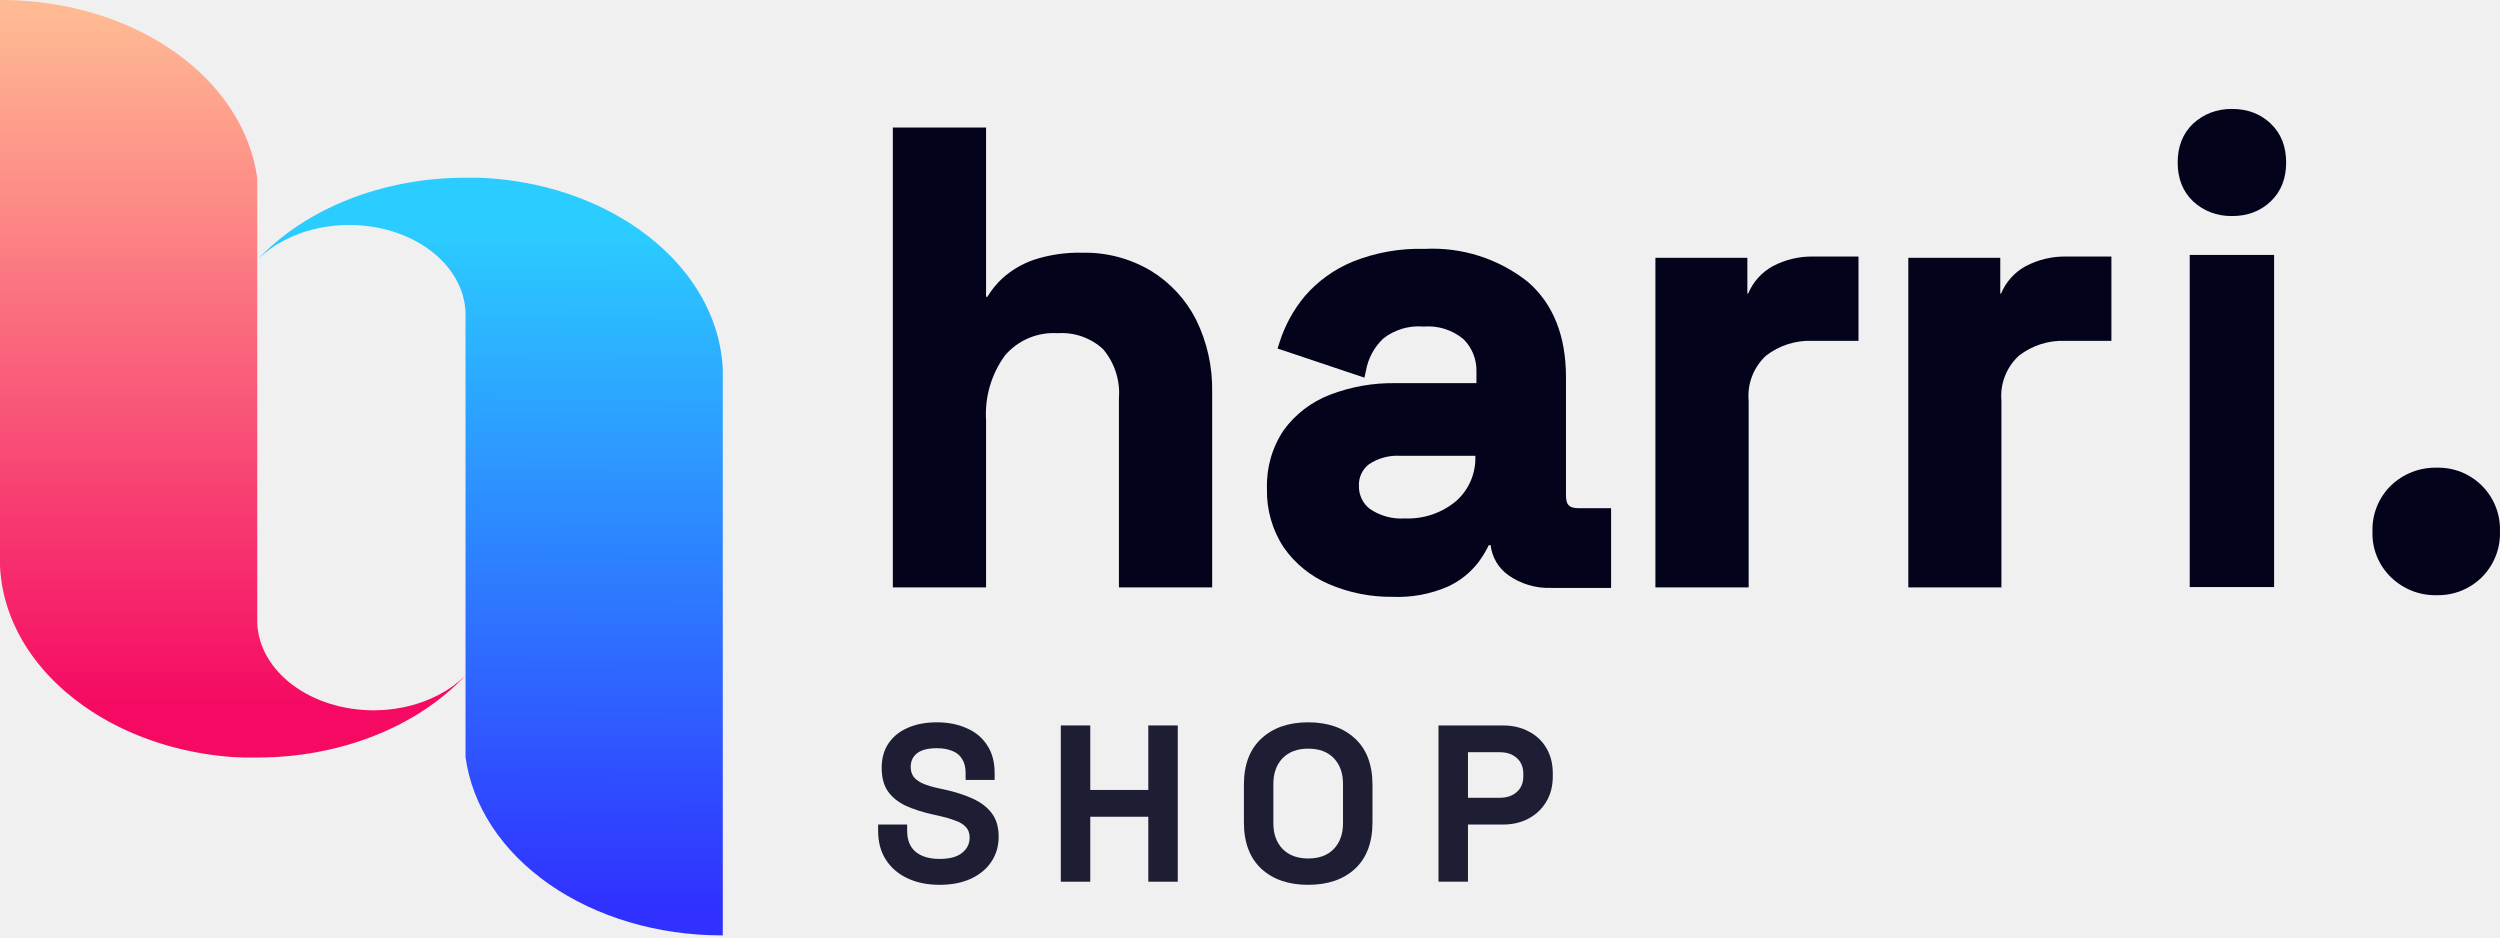
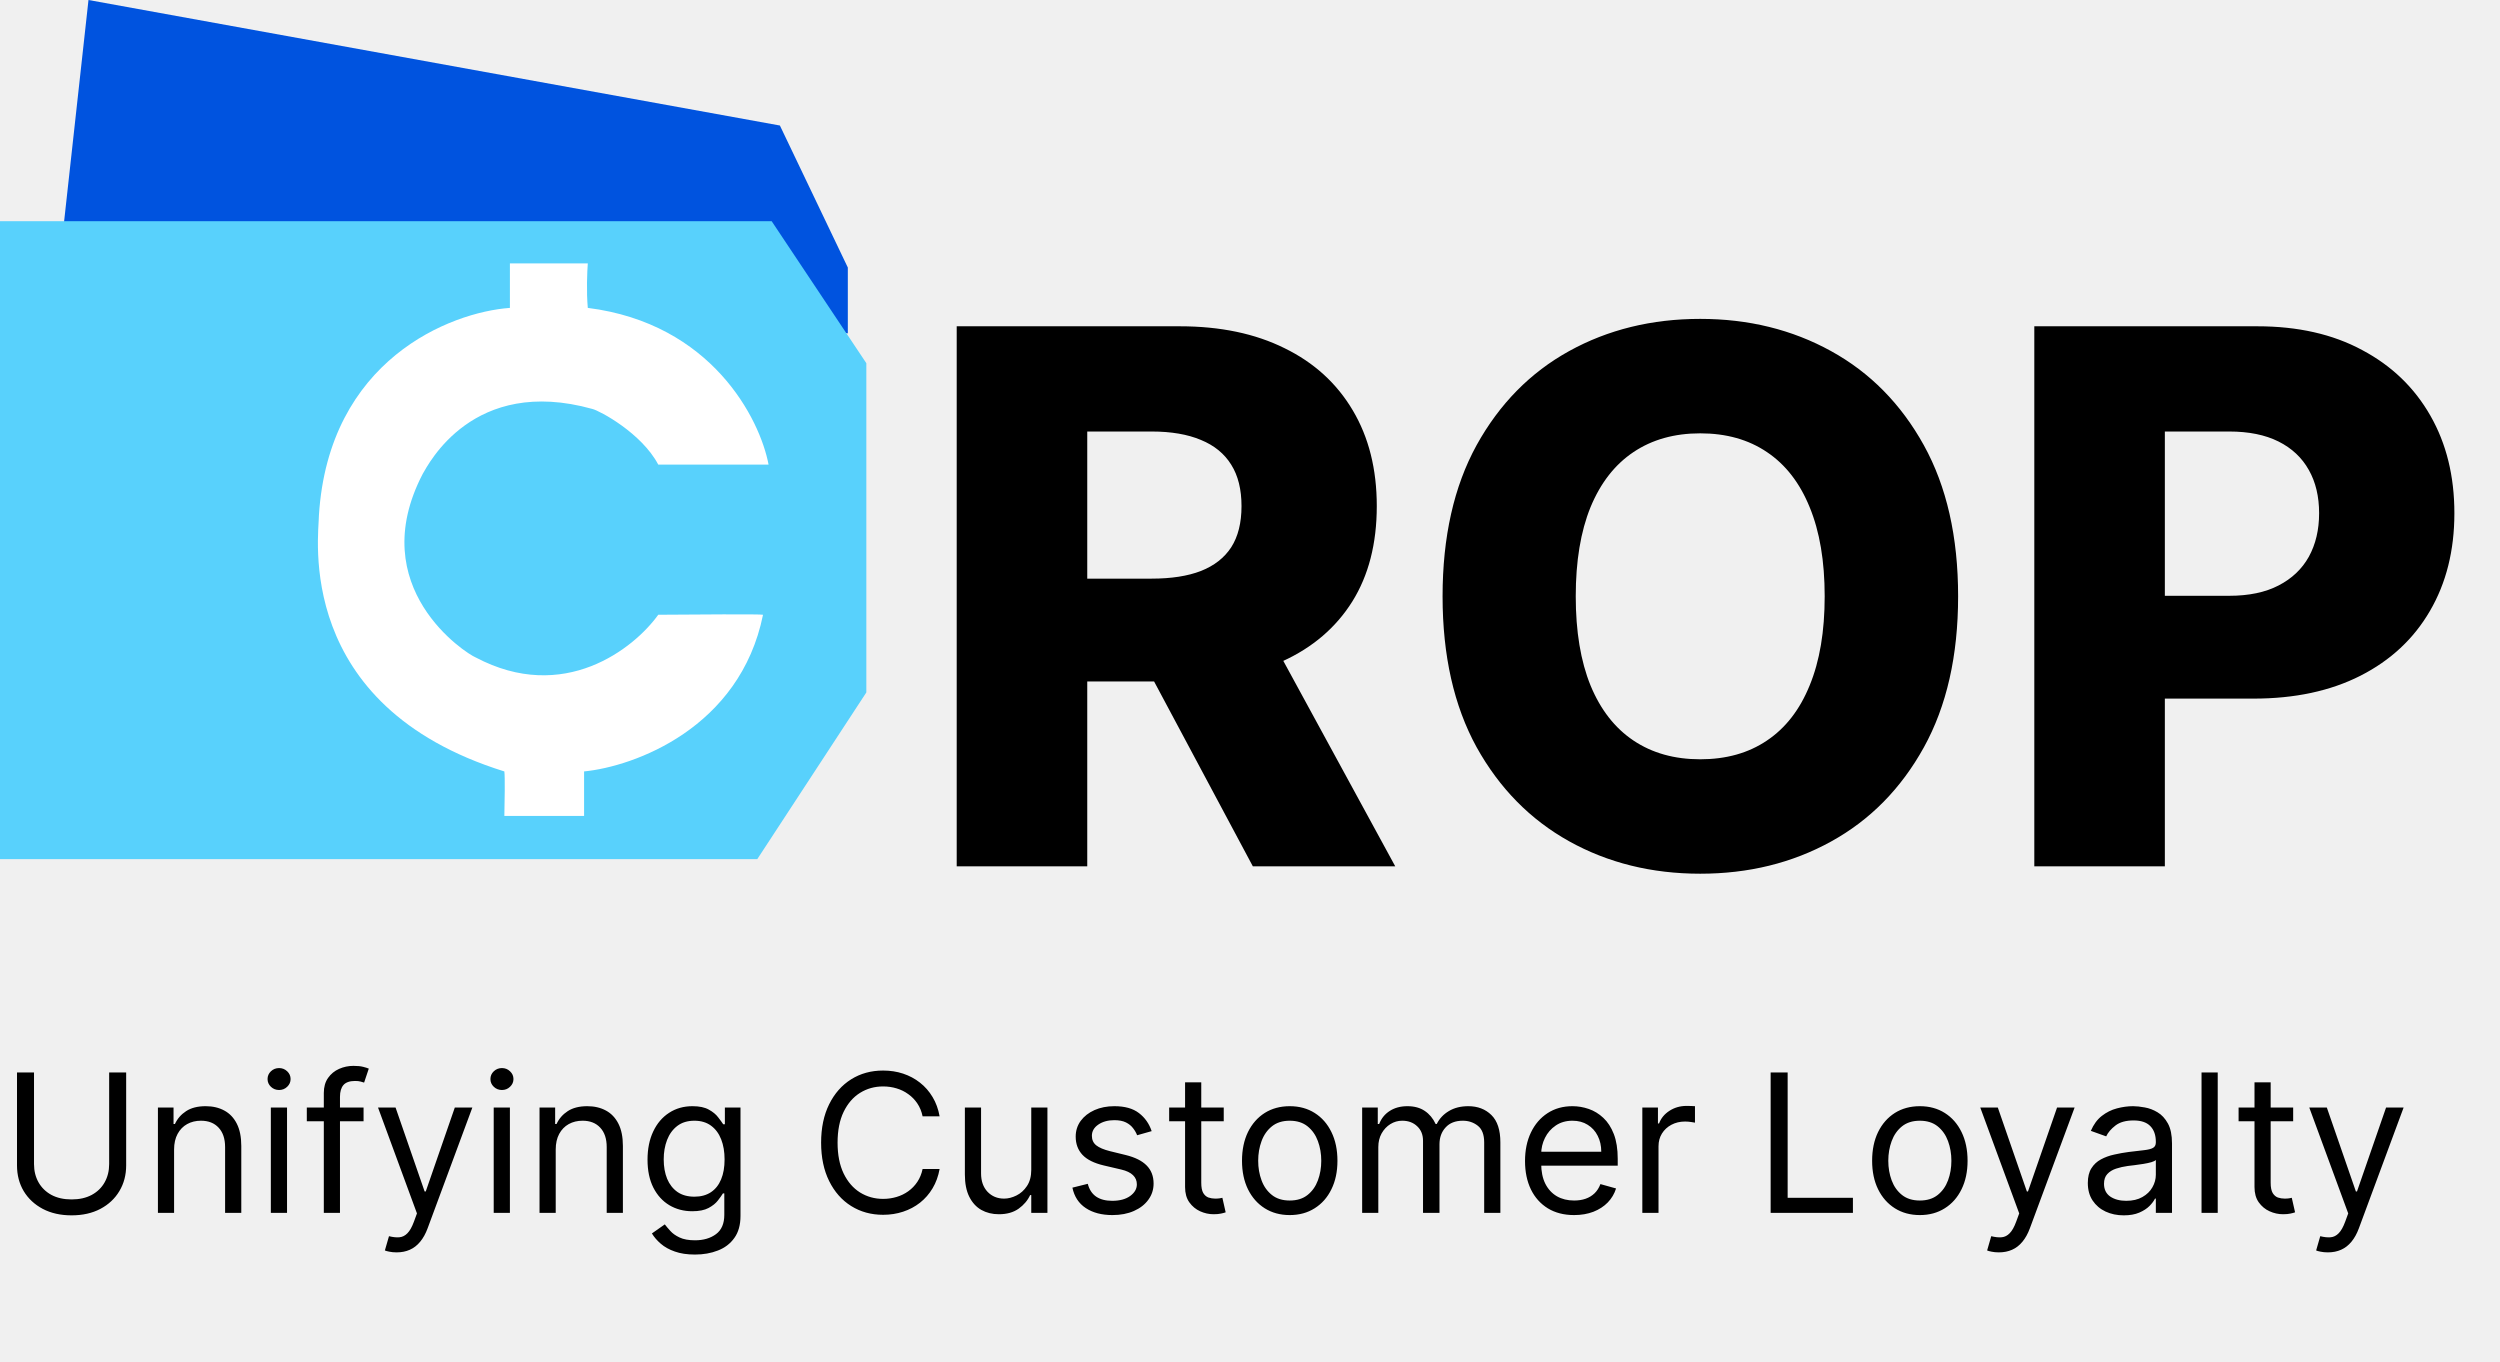
- <svg xmlns="http://www.w3.org/2000/svg" width="112" height="42" viewBox="0 0 112 42" fill="none">
-   <path d="M32.381 41.905V16.859C32.381 16.762 32.381 16.667 32.381 16.57L32.372 16.402C32.372 16.327 32.361 16.251 32.353 16.178C32.346 16.105 32.338 16.028 32.327 15.954C32.317 15.88 32.307 15.808 32.296 15.737C32.284 15.665 32.274 15.609 32.261 15.544C32.261 15.51 32.248 15.476 32.24 15.442C32.233 15.408 32.22 15.341 32.209 15.292C32.197 15.243 32.181 15.18 32.167 15.119C32.152 15.059 32.139 15.013 32.123 14.96C32.107 14.908 32.093 14.848 32.075 14.797C32.058 14.745 32.049 14.713 32.035 14.669C32.02 14.625 31.996 14.549 31.973 14.489C31.949 14.428 31.936 14.388 31.917 14.337C31.899 14.287 31.88 14.238 31.858 14.187C31.836 14.137 31.815 14.075 31.79 14.024C31.739 13.905 31.684 13.787 31.626 13.672L31.557 13.533C31.544 13.509 31.532 13.485 31.517 13.462C31.49 13.407 31.46 13.35 31.429 13.299C31.399 13.247 31.367 13.187 31.335 13.136C31.303 13.086 31.276 13.039 31.247 12.993C31.218 12.947 31.193 12.906 31.164 12.865C31.135 12.823 31.129 12.808 31.11 12.781L31.047 12.687C31.018 12.644 30.989 12.602 30.958 12.561C30.928 12.521 30.89 12.464 30.854 12.417C30.818 12.37 30.793 12.336 30.761 12.296C30.747 12.277 30.732 12.257 30.716 12.238L30.637 12.138C30.603 12.096 30.569 12.054 30.532 12.012C30.496 11.971 30.442 11.9 30.395 11.852C30.347 11.804 30.309 11.756 30.266 11.709C30.222 11.662 30.206 11.644 30.176 11.612C30.145 11.581 30.116 11.549 30.085 11.518C29.969 11.396 29.846 11.276 29.718 11.159C29.667 11.11 29.617 11.064 29.564 11.018C29.512 10.973 29.447 10.914 29.386 10.864C29.152 10.664 28.905 10.473 28.647 10.29C28.604 10.259 28.561 10.23 28.517 10.2C28.201 9.981 27.869 9.777 27.523 9.588L27.354 9.497C27.196 9.413 27.035 9.331 26.87 9.254C26.797 9.22 26.725 9.187 26.654 9.155C26.554 9.109 26.453 9.064 26.35 9.023C26.289 8.997 26.229 8.971 26.169 8.948C26.108 8.924 26.003 8.883 25.921 8.852C25.838 8.82 25.753 8.789 25.669 8.759C25.585 8.728 25.524 8.708 25.454 8.685L25.34 8.647L25.157 8.588C25.076 8.562 24.995 8.539 24.912 8.514C24.83 8.49 24.767 8.473 24.691 8.453L24.56 8.418C24.504 8.402 24.447 8.388 24.389 8.374C24.331 8.361 24.244 8.341 24.178 8.324C24.111 8.307 24.058 8.295 23.997 8.282L23.884 8.259C23.84 8.249 23.797 8.241 23.752 8.232C23.707 8.223 23.666 8.214 23.622 8.206C23.577 8.198 23.5 8.183 23.439 8.174C23.412 8.168 23.385 8.163 23.358 8.159L23.222 8.136C23.159 8.126 23.096 8.115 23.033 8.108C22.971 8.1 22.888 8.085 22.809 8.076C22.729 8.067 22.671 8.057 22.603 8.05L22.555 8.045C22.486 8.036 22.41 8.029 22.342 8.022L22.11 8.001C22.039 7.994 21.965 7.989 21.893 7.984L21.815 7.979L21.641 7.97C21.589 7.97 21.537 7.963 21.485 7.962H21.45C21.405 7.962 21.357 7.962 21.305 7.962H21.235H21.125H20.96H20.856C19.035 7.961 17.24 8.294 15.618 8.934C13.996 9.574 12.593 10.502 11.525 11.643C11.544 11.625 11.563 11.608 11.58 11.59C11.902 11.278 12.282 11.005 12.709 10.78C12.752 10.756 12.796 10.734 12.841 10.714C13.033 10.617 13.234 10.531 13.442 10.456L13.654 10.384C14.085 10.245 14.54 10.152 15.004 10.109L15.189 10.093L15.311 10.086C15.423 10.086 15.534 10.077 15.649 10.077C17.001 10.079 18.3 10.486 19.271 11.213C20.242 11.941 20.811 12.931 20.856 13.976C20.856 14.02 20.856 14.064 20.856 14.107C20.856 14.149 20.856 14.194 20.856 14.238V33.916C21.152 36.108 22.487 38.137 24.604 39.613C26.721 41.088 29.469 41.904 32.319 41.905H32.381Z" fill="url(#paint0_linear_3213_69)" />
-   <path d="M0 0V25.045C0 25.143 0 25.238 0 25.334L0.009 25.503C0.009 25.578 0.02 25.654 0.028 25.727C0.035 25.799 0.043 25.877 0.054 25.951C0.064 26.025 0.074 26.096 0.084 26.168L0.119 26.361L0.141 26.463C0.151 26.513 0.161 26.564 0.172 26.613C0.184 26.662 0.2 26.725 0.214 26.785C0.229 26.846 0.242 26.892 0.258 26.945C0.274 26.997 0.288 27.057 0.306 27.108C0.323 27.16 0.332 27.192 0.346 27.236C0.361 27.28 0.385 27.356 0.409 27.416C0.432 27.477 0.443 27.517 0.464 27.567C0.484 27.618 0.501 27.667 0.522 27.718C0.542 27.768 0.566 27.83 0.591 27.881C0.642 28 0.697 28.118 0.755 28.233L0.824 28.372C0.837 28.395 0.849 28.42 0.863 28.443C0.891 28.497 0.921 28.555 0.952 28.606C0.982 28.658 1.014 28.718 1.046 28.769C1.078 28.819 1.104 28.866 1.134 28.912C1.165 28.958 1.188 28.998 1.216 29.04C1.243 29.081 1.252 29.097 1.271 29.124L1.334 29.218C1.363 29.261 1.392 29.303 1.423 29.343C1.453 29.384 1.491 29.441 1.527 29.488C1.563 29.535 1.588 29.569 1.62 29.609C1.634 29.628 1.649 29.648 1.665 29.667L1.744 29.767C1.778 29.808 1.812 29.851 1.849 29.892C1.885 29.934 1.939 30.005 1.986 30.053L2.114 30.196L2.205 30.292C2.234 30.324 2.264 30.356 2.295 30.387C2.412 30.509 2.534 30.629 2.663 30.746C2.714 30.794 2.764 30.84 2.816 30.886C2.869 30.932 2.934 30.991 2.995 31.041C3.228 31.24 3.476 31.432 3.734 31.615C3.777 31.646 3.819 31.675 3.864 31.705C4.18 31.924 4.511 32.128 4.856 32.317L5.027 32.408C5.185 32.492 5.346 32.574 5.511 32.651C5.584 32.685 5.656 32.718 5.727 32.75C5.827 32.795 5.927 32.84 6.03 32.882C6.091 32.908 6.152 32.933 6.213 32.957C6.273 32.98 6.378 33.022 6.46 33.053C6.543 33.085 6.628 33.116 6.712 33.146C6.796 33.176 6.857 33.197 6.927 33.22L7.041 33.258C7.101 33.278 7.163 33.297 7.224 33.316C7.285 33.336 7.386 33.366 7.469 33.391C7.551 33.415 7.614 33.432 7.69 33.452L7.821 33.487C7.877 33.502 7.934 33.517 7.992 33.531C8.05 33.544 8.137 33.564 8.203 33.581C8.27 33.598 8.323 33.61 8.384 33.622L8.497 33.646C8.541 33.656 8.584 33.664 8.629 33.673C8.674 33.682 8.715 33.691 8.76 33.699C8.804 33.706 8.881 33.722 8.942 33.731C8.969 33.737 8.996 33.742 9.023 33.746L9.159 33.769C9.222 33.779 9.285 33.789 9.348 33.797C9.41 33.805 9.493 33.82 9.572 33.829C9.652 33.837 9.71 33.848 9.778 33.854L9.826 33.86C9.895 33.869 9.971 33.876 10.039 33.882L10.271 33.904C10.342 33.91 10.415 33.916 10.488 33.92H10.566L10.74 33.929C10.792 33.929 10.844 33.936 10.896 33.937H10.931C10.976 33.937 11.024 33.937 11.076 33.937H11.146H11.254H11.421H11.525C13.346 33.938 15.141 33.605 16.763 32.965C18.385 32.326 19.788 31.397 20.856 30.257L20.799 30.309C20.479 30.622 20.099 30.895 19.672 31.119C19.628 31.143 19.585 31.165 19.54 31.185C19.348 31.282 19.147 31.368 18.939 31.443L18.727 31.515C18.296 31.654 17.841 31.747 17.377 31.791L17.192 31.806L17.07 31.813C16.958 31.813 16.847 31.822 16.732 31.822C15.38 31.821 14.081 31.413 13.11 30.686C12.139 29.959 11.57 28.968 11.525 27.923C11.525 27.879 11.525 27.835 11.525 27.793C11.525 27.75 11.525 27.705 11.525 27.662V7.989C11.229 5.797 9.894 3.767 7.777 2.292C5.66 0.817 2.912 0 0.062 0H0Z" fill="url(#paint1_linear_3213_69)" />
-   <path d="M51.547 12.123C50.624 11.578 49.568 11.3 48.497 11.322C47.759 11.303 47.024 11.409 46.322 11.637C45.806 11.815 45.33 12.093 44.92 12.455C44.653 12.702 44.422 12.985 44.234 13.296H44.176V5.714H39.999V26.315H44.176V18.818C44.113 17.784 44.413 16.76 45.023 15.923C45.312 15.585 45.675 15.319 46.085 15.147C46.494 14.974 46.938 14.899 47.381 14.927C47.751 14.902 48.123 14.952 48.473 15.075C48.823 15.198 49.145 15.391 49.418 15.642C49.935 16.255 50.191 17.046 50.128 17.846V26.315H54.305V17.559C54.327 16.438 54.079 15.327 53.584 14.32C53.123 13.413 52.417 12.652 51.547 12.123V12.123Z" fill="#03041C" />
-   <path d="M70.156 22.195V16.901C70.156 15.047 69.584 13.605 68.44 12.621C67.13 11.586 65.489 11.063 63.822 11.15C62.72 11.117 61.623 11.312 60.6 11.723C59.779 12.061 59.048 12.586 58.465 13.256C57.95 13.87 57.562 14.58 57.321 15.345L57.235 15.614L61.126 16.919L61.195 16.604C61.293 16.055 61.564 15.552 61.968 15.168C62.48 14.765 63.127 14.573 63.776 14.63C64.427 14.575 65.073 14.781 65.573 15.202C65.761 15.392 65.909 15.618 66.007 15.867C66.106 16.116 66.152 16.382 66.145 16.65V17.165H62.54C61.529 17.146 60.525 17.323 59.581 17.685C58.753 18.003 58.033 18.553 57.51 19.27C56.992 20.042 56.73 20.957 56.76 21.886C56.735 22.821 56.996 23.742 57.51 24.524C58.016 25.249 58.716 25.818 59.53 26.166C60.433 26.555 61.408 26.75 62.391 26.738C63.239 26.774 64.084 26.617 64.863 26.28C65.398 26.035 65.865 25.664 66.225 25.199C66.408 24.955 66.567 24.695 66.7 24.421H66.78C66.81 24.688 66.896 24.945 67.032 25.177C67.168 25.409 67.351 25.609 67.57 25.765C68.129 26.161 68.802 26.362 69.487 26.338H72.177V22.767H70.746C70.351 22.767 70.156 22.67 70.156 22.195ZM66.094 20.421C66.111 20.802 66.042 21.183 65.892 21.535C65.743 21.886 65.516 22.2 65.229 22.452C64.589 22.985 63.773 23.26 62.941 23.225C62.385 23.264 61.833 23.114 61.373 22.801C61.214 22.68 61.087 22.523 61.002 22.343C60.916 22.163 60.874 21.965 60.88 21.765C60.871 21.578 60.908 21.392 60.988 21.222C61.068 21.052 61.188 20.905 61.338 20.793C61.753 20.52 62.245 20.389 62.74 20.421H66.094Z" fill="#03041C" />
-   <path d="M79.415 11.928C78.921 12.201 78.534 12.632 78.317 13.153H78.282V11.55H74.162V26.314H78.34V17.96C78.305 17.585 78.357 17.207 78.492 16.856C78.627 16.505 78.841 16.189 79.118 15.934C79.712 15.474 80.45 15.239 81.201 15.27H83.261V11.493H81.258C80.617 11.478 79.982 11.628 79.415 11.928V11.928Z" fill="#03041C" />
-   <path d="M90.745 11.928C90.25 12.199 89.863 12.631 89.647 13.153H89.612V11.55H85.492V26.314H89.664V17.96C89.63 17.584 89.683 17.206 89.819 16.855C89.955 16.504 90.17 16.189 90.448 15.934C91.04 15.475 91.776 15.24 92.525 15.27H94.591V11.493H92.588C91.947 11.478 91.312 11.628 90.745 11.928V11.928Z" fill="#03041C" />
-   <path d="M111.182 21.752C110.918 21.49 110.603 21.284 110.258 21.146C109.912 21.009 109.542 20.943 109.169 20.953C108.792 20.943 108.417 21.009 108.065 21.145C107.713 21.281 107.392 21.486 107.119 21.747C106.845 22.014 106.629 22.335 106.486 22.69C106.343 23.045 106.275 23.426 106.287 23.808C106.273 24.19 106.34 24.571 106.484 24.925C106.627 25.279 106.844 25.599 107.119 25.864C107.39 26.127 107.712 26.333 108.064 26.471C108.416 26.608 108.792 26.674 109.169 26.664C109.541 26.672 109.911 26.606 110.257 26.468C110.603 26.331 110.917 26.125 111.182 25.864C111.452 25.596 111.664 25.275 111.804 24.921C111.945 24.568 112.011 24.189 111.998 23.808C112.011 23.428 111.946 23.049 111.805 22.695C111.665 22.341 111.453 22.02 111.182 21.752Z" fill="#03041C" />
-   <path d="M98.1 26.3V11.42H101.88V26.3H98.1ZM99.99 9.68C99.31 9.68 98.73 9.46 98.25 9.02C97.79 8.58 97.56 8 97.56 7.28C97.56 6.56 97.79 5.98 98.25 5.54C98.73 5.1 99.31 4.88 99.99 4.88C100.69 4.88 101.27 5.1 101.73 5.54C102.19 5.98 102.42 6.56 102.42 7.28C102.42 8 102.19 8.58 101.73 9.02C101.27 9.46 100.69 9.68 99.99 9.68Z" fill="#03041C" />
-   <path d="M42.09 39.64C41.55 39.64 41.073 39.543 40.66 39.35C40.246 39.157 39.923 38.88 39.69 38.52C39.456 38.16 39.34 37.727 39.34 37.22V36.94H40.64V37.22C40.64 37.64 40.77 37.957 41.03 38.17C41.29 38.377 41.643 38.48 42.09 38.48C42.543 38.48 42.88 38.39 43.1 38.21C43.327 38.03 43.44 37.8 43.44 37.52C43.44 37.327 43.383 37.17 43.27 37.05C43.163 36.93 43.003 36.833 42.79 36.76C42.583 36.68 42.33 36.607 42.03 36.54L41.8 36.49C41.32 36.383 40.907 36.25 40.56 36.09C40.22 35.923 39.956 35.707 39.77 35.44C39.59 35.173 39.5 34.827 39.5 34.4C39.5 33.973 39.6 33.61 39.8 33.31C40.007 33.003 40.293 32.77 40.66 32.61C41.033 32.443 41.47 32.36 41.97 32.36C42.47 32.36 42.913 32.447 43.3 32.62C43.693 32.787 44 33.04 44.22 33.38C44.447 33.713 44.56 34.133 44.56 34.64V34.94H43.26V34.64C43.26 34.373 43.206 34.16 43.1 34C43 33.833 42.853 33.713 42.66 33.64C42.467 33.56 42.236 33.52 41.97 33.52C41.57 33.52 41.273 33.597 41.08 33.75C40.893 33.897 40.8 34.1 40.8 34.36C40.8 34.533 40.843 34.68 40.93 34.8C41.023 34.92 41.16 35.02 41.34 35.1C41.52 35.18 41.75 35.25 42.03 35.31L42.26 35.36C42.76 35.467 43.193 35.603 43.56 35.77C43.933 35.937 44.223 36.157 44.43 36.43C44.636 36.703 44.74 37.053 44.74 37.48C44.74 37.907 44.63 38.283 44.41 38.61C44.197 38.93 43.89 39.183 43.49 39.37C43.096 39.55 42.63 39.64 42.09 39.64Z" fill="#1D1E33" />
-   <path d="M47.524 39.5V32.5H48.844V35.39H51.444V32.5H52.764V39.5H51.444V36.59H48.844V39.5H47.524Z" fill="#1D1E33" />
-   <path d="M58.607 39.64C57.727 39.64 57.027 39.4 56.507 38.92C55.987 38.433 55.727 37.74 55.727 36.84V35.16C55.727 34.26 55.987 33.57 56.507 33.09C57.027 32.603 57.727 32.36 58.607 32.36C59.487 32.36 60.187 32.603 60.707 33.09C61.227 33.57 61.487 34.26 61.487 35.16V36.84C61.487 37.74 61.227 38.433 60.707 38.92C60.187 39.4 59.487 39.64 58.607 39.64ZM58.607 38.46C59.1 38.46 59.483 38.317 59.757 38.03C60.03 37.743 60.167 37.36 60.167 36.88V35.12C60.167 34.64 60.03 34.257 59.757 33.97C59.483 33.683 59.1 33.54 58.607 33.54C58.12 33.54 57.737 33.683 57.457 33.97C57.184 34.257 57.047 34.64 57.047 35.12V36.88C57.047 37.36 57.184 37.743 57.457 38.03C57.737 38.317 58.12 38.46 58.607 38.46Z" fill="#1D1E33" />
-   <path d="M64.445 39.5V32.5H67.325C67.765 32.5 68.151 32.59 68.485 32.77C68.825 32.943 69.088 33.19 69.275 33.51C69.468 33.83 69.565 34.21 69.565 34.65V34.79C69.565 35.223 69.465 35.603 69.265 35.93C69.071 36.25 68.805 36.5 68.465 36.68C68.131 36.853 67.751 36.94 67.325 36.94H65.765V39.5H64.445ZM65.765 35.74H67.195C67.508 35.74 67.761 35.653 67.955 35.48C68.148 35.307 68.245 35.07 68.245 34.77V34.67C68.245 34.37 68.148 34.133 67.955 33.96C67.761 33.787 67.508 33.7 67.195 33.7H65.765V35.74Z" fill="#1D1E33" />
-   <defs>
-     <linearGradient id="paint0_linear_3213_69" x1="21.869" y1="40.543" x2="21.979" y2="10.355" gradientUnits="userSpaceOnUse">
-       <stop stop-color="#3031FF" />
-       <stop offset="1" stop-color="#2BCCFF" />
-     </linearGradient>
-     <linearGradient id="paint1_linear_3213_69" x1="10.428" y1="0.599" x2="10.428" y2="31.676" gradientUnits="userSpaceOnUse">
-       <stop stop-color="#FFBA93" />
-       <stop offset="1" stop-color="#F50963" />
-     </linearGradient>
-   </defs>
+ <svg xmlns="http://www.w3.org/2000/svg" width="101" height="55" viewBox="0 0 101 55" fill="none">
+   <path d="M3.575 0L2.577 9.062L19.121 11.888L34.252 13.468V10.808L31.508 5.071L3.575 0Z" fill="#0053DF" />
+   <path d="M0 8.937H31.176L35 14.673V27.975L30.594 34.709H0V8.937Z" fill="#58D1FC" />
+   <path d="M31.05 18.769H26.593C25.919 17.495 24.233 16.597 23.934 16.522C19.102 15.173 17.304 18.769 17.079 19.143C14.682 23.75 18.84 26.409 19.215 26.559C22.78 28.447 25.619 26.197 26.593 24.836C27.979 24.824 30.766 24.806 30.826 24.836C29.897 29.42 25.619 30.966 23.597 31.166V32.964H20.376C20.388 32.452 20.406 31.375 20.376 31.166C11.836 28.507 12.884 21.615 12.884 20.829C13.274 14.537 18.191 12.614 20.6 12.439V10.642H23.747C23.722 10.966 23.687 11.78 23.747 12.439C28.751 13.069 30.701 16.921 31.05 18.769Z" fill="white" />
+   <path d="M4.41 43.327H5.097V47.083C5.097 47.471 5.005 47.817 4.822 48.122C4.641 48.425 4.386 48.664 4.055 48.839C3.725 49.013 3.337 49.1 2.892 49.1C2.447 49.1 2.059 49.013 1.728 48.839C1.398 48.664 1.141 48.425 0.958 48.122C0.777 47.817 0.687 47.471 0.687 47.083V43.327H1.374V47.028C1.374 47.305 1.435 47.551 1.557 47.767C1.679 47.982 1.852 48.151 2.077 48.274C2.305 48.396 2.576 48.457 2.892 48.457C3.208 48.457 3.479 48.396 3.706 48.274C3.933 48.151 4.107 47.982 4.227 47.767C4.349 47.551 4.41 47.305 4.41 47.028V43.327ZM7.033 46.441V49H6.38V44.745H7.011V45.41H7.067C7.166 45.194 7.318 45.021 7.521 44.889C7.724 44.757 7.986 44.69 8.308 44.69C8.596 44.69 8.848 44.749 9.064 44.867C9.28 44.984 9.448 45.161 9.568 45.399C9.688 45.636 9.748 45.935 9.748 46.297V49H9.094V46.341C9.094 46.007 9.007 45.746 8.834 45.56C8.66 45.371 8.422 45.277 8.119 45.277C7.911 45.277 7.724 45.322 7.56 45.413C7.397 45.504 7.269 45.636 7.175 45.809C7.081 45.983 7.033 46.193 7.033 46.441ZM10.942 49V44.745H11.596V49H10.942ZM11.275 44.036C11.147 44.036 11.037 43.993 10.945 43.906C10.855 43.819 10.809 43.715 10.809 43.593C10.809 43.471 10.855 43.367 10.945 43.28C11.037 43.193 11.147 43.15 11.275 43.15C11.402 43.15 11.511 43.193 11.602 43.28C11.694 43.367 11.74 43.471 11.74 43.593C11.74 43.715 11.694 43.819 11.602 43.906C11.511 43.993 11.402 44.036 11.275 44.036ZM14.688 44.745V45.299H12.395V44.745H14.688ZM13.082 49V44.158C13.082 43.914 13.139 43.711 13.253 43.549C13.368 43.386 13.516 43.264 13.699 43.183C13.882 43.102 14.075 43.061 14.278 43.061C14.439 43.061 14.57 43.074 14.671 43.1C14.773 43.126 14.849 43.15 14.899 43.172L14.71 43.737C14.677 43.726 14.631 43.712 14.572 43.696C14.514 43.679 14.439 43.671 14.345 43.671C14.129 43.671 13.973 43.725 13.876 43.834C13.782 43.943 13.735 44.103 13.735 44.313V49H13.082ZM16.025 50.596C15.914 50.596 15.816 50.586 15.729 50.568C15.642 50.551 15.582 50.535 15.549 50.518L15.715 49.942C15.874 49.982 16.014 49.997 16.136 49.986C16.258 49.975 16.366 49.92 16.46 49.823C16.556 49.727 16.644 49.571 16.723 49.355L16.845 49.022L15.272 44.745H15.981L17.155 48.136H17.2L18.374 44.745H19.083L17.277 49.62C17.196 49.84 17.095 50.022 16.975 50.166C16.855 50.312 16.716 50.42 16.557 50.49C16.4 50.56 16.223 50.596 16.025 50.596ZM19.946 49V44.745H20.6V49H19.946ZM20.278 44.036C20.151 44.036 20.041 43.993 19.949 43.906C19.858 43.819 19.813 43.715 19.813 43.593C19.813 43.471 19.858 43.367 19.949 43.28C20.041 43.193 20.151 43.15 20.278 43.15C20.406 43.15 20.515 43.193 20.605 43.28C20.698 43.367 20.744 43.471 20.744 43.593C20.744 43.715 20.698 43.819 20.605 43.906C20.515 43.993 20.406 44.036 20.278 44.036ZM22.451 46.441V49H21.797V44.745H22.428V45.41H22.484C22.584 45.194 22.735 45.021 22.938 44.889C23.141 44.757 23.404 44.69 23.725 44.69C24.013 44.69 24.265 44.749 24.481 44.867C24.697 44.984 24.865 45.161 24.985 45.399C25.105 45.636 25.165 45.935 25.165 46.297V49H24.511V46.341C24.511 46.007 24.425 45.746 24.251 45.56C24.078 45.371 23.839 45.277 23.536 45.277C23.328 45.277 23.141 45.322 22.977 45.413C22.814 45.504 22.686 45.636 22.592 45.809C22.498 45.983 22.451 46.193 22.451 46.441ZM28.077 50.684C27.761 50.684 27.49 50.644 27.263 50.562C27.035 50.483 26.846 50.378 26.695 50.246C26.545 50.117 26.426 49.979 26.337 49.831L26.858 49.465C26.917 49.543 26.992 49.632 27.083 49.731C27.173 49.833 27.297 49.92 27.454 49.994C27.613 50.07 27.82 50.108 28.077 50.108C28.42 50.108 28.704 50.025 28.927 49.859C29.151 49.693 29.262 49.432 29.262 49.078V48.213H29.207C29.159 48.291 29.091 48.387 29.002 48.501C28.915 48.614 28.79 48.715 28.625 48.803C28.463 48.89 28.243 48.934 27.966 48.934C27.623 48.934 27.314 48.852 27.041 48.69C26.77 48.527 26.554 48.291 26.396 47.981C26.239 47.67 26.16 47.294 26.16 46.851C26.16 46.415 26.237 46.035 26.39 45.712C26.543 45.387 26.757 45.136 27.03 44.959C27.303 44.78 27.619 44.69 27.977 44.69C28.254 44.69 28.474 44.736 28.637 44.829C28.801 44.919 28.926 45.022 29.013 45.139C29.102 45.253 29.17 45.347 29.218 45.421H29.285V44.745H29.916V49.122C29.916 49.487 29.833 49.785 29.667 50.014C29.503 50.245 29.281 50.414 29.002 50.521C28.725 50.63 28.417 50.684 28.077 50.684ZM28.055 48.346C28.317 48.346 28.539 48.286 28.72 48.166C28.901 48.046 29.038 47.874 29.132 47.648C29.227 47.423 29.273 47.153 29.273 46.84C29.273 46.533 29.227 46.262 29.135 46.028C29.043 45.793 28.906 45.61 28.725 45.477C28.544 45.344 28.321 45.277 28.055 45.277C27.778 45.277 27.547 45.347 27.362 45.488C27.18 45.628 27.042 45.816 26.95 46.053C26.859 46.289 26.814 46.551 26.814 46.84C26.814 47.135 26.86 47.396 26.952 47.623C27.047 47.849 27.185 48.026 27.368 48.155C27.552 48.283 27.782 48.346 28.055 48.346ZM37.96 45.1H37.273C37.232 44.902 37.161 44.729 37.06 44.579C36.96 44.43 36.838 44.304 36.694 44.203C36.552 44.099 36.394 44.022 36.22 43.97C36.047 43.918 35.866 43.892 35.678 43.892C35.334 43.892 35.023 43.979 34.744 44.153C34.467 44.326 34.246 44.582 34.082 44.92C33.92 45.258 33.838 45.672 33.838 46.164C33.838 46.655 33.92 47.069 34.082 47.407C34.246 47.745 34.467 48.001 34.744 48.175C35.023 48.348 35.334 48.435 35.678 48.435C35.866 48.435 36.047 48.409 36.22 48.357C36.394 48.306 36.552 48.229 36.694 48.127C36.838 48.024 36.96 47.898 37.06 47.748C37.161 47.597 37.232 47.423 37.273 47.227H37.96C37.908 47.517 37.814 47.777 37.677 48.006C37.541 48.235 37.371 48.429 37.168 48.59C36.965 48.749 36.736 48.87 36.484 48.953C36.232 49.036 35.964 49.078 35.678 49.078C35.194 49.078 34.764 48.959 34.387 48.723C34.01 48.487 33.714 48.151 33.498 47.715C33.282 47.279 33.173 46.762 33.173 46.164C33.173 45.565 33.282 45.048 33.498 44.612C33.714 44.177 34.01 43.841 34.387 43.604C34.764 43.368 35.194 43.25 35.678 43.25C35.964 43.25 36.232 43.291 36.484 43.374C36.736 43.458 36.965 43.579 37.168 43.74C37.371 43.899 37.541 44.093 37.677 44.322C37.814 44.549 37.908 44.808 37.96 45.1ZM41.663 47.261V44.745H42.316V49H41.663V48.28H41.618C41.519 48.496 41.363 48.68 41.153 48.831C40.942 48.981 40.676 49.055 40.355 49.055C40.089 49.055 39.853 48.997 39.646 48.881C39.439 48.763 39.277 48.585 39.159 48.349C39.04 48.111 38.981 47.811 38.981 47.449V44.745H39.635V47.404C39.635 47.715 39.722 47.962 39.895 48.147C40.071 48.331 40.294 48.424 40.566 48.424C40.728 48.424 40.893 48.382 41.062 48.299C41.231 48.216 41.374 48.089 41.488 47.917C41.604 47.745 41.663 47.526 41.663 47.261ZM46.527 45.698L45.94 45.864C45.903 45.767 45.849 45.672 45.776 45.579C45.706 45.485 45.61 45.407 45.489 45.346C45.367 45.286 45.211 45.255 45.02 45.255C44.76 45.255 44.543 45.315 44.369 45.435C44.198 45.553 44.112 45.704 44.112 45.887C44.112 46.049 44.171 46.178 44.289 46.272C44.407 46.366 44.592 46.444 44.843 46.507L45.475 46.662C45.855 46.755 46.139 46.896 46.325 47.086C46.511 47.274 46.605 47.517 46.605 47.815C46.605 48.058 46.535 48.276 46.394 48.468C46.256 48.66 46.062 48.812 45.812 48.922C45.563 49.033 45.273 49.089 44.943 49.089C44.509 49.089 44.15 48.995 43.865 48.806C43.581 48.618 43.401 48.343 43.325 47.981L43.946 47.826C44.005 48.054 44.116 48.226 44.281 48.341C44.447 48.455 44.664 48.513 44.932 48.513C45.236 48.513 45.478 48.448 45.657 48.319C45.838 48.188 45.929 48.031 45.929 47.848C45.929 47.7 45.877 47.576 45.774 47.477C45.67 47.375 45.511 47.299 45.297 47.249L44.588 47.083C44.199 46.991 43.912 46.848 43.73 46.654C43.549 46.458 43.458 46.214 43.458 45.92C43.458 45.68 43.526 45.468 43.66 45.283C43.797 45.098 43.983 44.953 44.217 44.848C44.453 44.743 44.721 44.69 45.02 44.69C45.441 44.69 45.772 44.782 46.012 44.967C46.254 45.152 46.426 45.395 46.527 45.698ZM49.439 44.745V45.299H47.234V44.745H49.439ZM47.877 43.726H48.531V47.781C48.531 47.966 48.557 48.104 48.611 48.197C48.666 48.287 48.736 48.348 48.821 48.38C48.908 48.409 48.999 48.424 49.096 48.424C49.168 48.424 49.227 48.42 49.273 48.413C49.319 48.404 49.356 48.396 49.384 48.391L49.517 48.978C49.472 48.995 49.41 49.011 49.331 49.028C49.252 49.046 49.151 49.055 49.029 49.055C48.844 49.055 48.663 49.016 48.486 48.936C48.311 48.857 48.165 48.736 48.048 48.573C47.934 48.411 47.877 48.206 47.877 47.959V43.726ZM52.105 49.089C51.721 49.089 51.384 48.997 51.094 48.814C50.806 48.632 50.581 48.376 50.418 48.047C50.258 47.718 50.177 47.334 50.177 46.895C50.177 46.452 50.258 46.065 50.418 45.734C50.581 45.404 50.806 45.147 51.094 44.964C51.384 44.782 51.721 44.69 52.105 44.69C52.489 44.69 52.825 44.782 53.113 44.964C53.403 45.147 53.629 45.404 53.789 45.734C53.952 46.065 54.033 46.452 54.033 46.895C54.033 47.334 53.952 47.718 53.789 48.047C53.629 48.376 53.403 48.632 53.113 48.814C52.825 48.997 52.489 49.089 52.105 49.089ZM52.105 48.501C52.397 48.501 52.637 48.427 52.825 48.277C53.014 48.127 53.153 47.931 53.243 47.687C53.334 47.443 53.379 47.179 53.379 46.895C53.379 46.611 53.334 46.346 53.243 46.1C53.153 45.854 53.014 45.656 52.825 45.504C52.637 45.353 52.397 45.277 52.105 45.277C51.813 45.277 51.573 45.353 51.385 45.504C51.197 45.656 51.057 45.854 50.967 46.1C50.876 46.346 50.831 46.611 50.831 46.895C50.831 47.179 50.876 47.443 50.967 47.687C51.057 47.931 51.197 48.127 51.385 48.277C51.573 48.427 51.813 48.501 52.105 48.501ZM55.031 49V44.745H55.662V45.41H55.718C55.806 45.183 55.949 45.007 56.147 44.881C56.345 44.754 56.582 44.69 56.859 44.69C57.139 44.69 57.373 44.754 57.56 44.881C57.748 45.007 57.895 45.183 58 45.41H58.044C58.153 45.191 58.317 45.016 58.535 44.887C58.752 44.756 59.014 44.69 59.319 44.69C59.699 44.69 60.01 44.809 60.252 45.047C60.494 45.284 60.615 45.652 60.615 46.153V49H59.961V46.153C59.961 45.839 59.875 45.614 59.703 45.48C59.532 45.345 59.33 45.277 59.097 45.277C58.798 45.277 58.566 45.368 58.402 45.549C58.237 45.728 58.155 45.955 58.155 46.23V49H57.49V46.086C57.49 45.844 57.412 45.649 57.255 45.502C57.098 45.352 56.896 45.277 56.648 45.277C56.478 45.277 56.32 45.322 56.172 45.413C56.026 45.504 55.908 45.629 55.817 45.79C55.729 45.949 55.684 46.132 55.684 46.341V49H55.031ZM63.594 49.089C63.184 49.089 62.83 48.998 62.533 48.817C62.237 48.634 62.009 48.38 61.849 48.053C61.69 47.724 61.611 47.342 61.611 46.906C61.611 46.47 61.69 46.086 61.849 45.754C62.009 45.419 62.233 45.159 62.519 44.973C62.807 44.784 63.143 44.69 63.527 44.69C63.749 44.69 63.968 44.727 64.184 44.801C64.4 44.875 64.597 44.995 64.774 45.161C64.951 45.325 65.092 45.543 65.198 45.815C65.303 46.086 65.356 46.42 65.356 46.817V47.094H62.076V46.529H64.691C64.691 46.289 64.643 46.075 64.547 45.887C64.453 45.698 64.318 45.55 64.142 45.441C63.969 45.332 63.764 45.277 63.527 45.277C63.267 45.277 63.042 45.342 62.852 45.471C62.663 45.599 62.518 45.765 62.417 45.97C62.315 46.175 62.264 46.395 62.264 46.629V47.006C62.264 47.327 62.32 47.599 62.431 47.823C62.543 48.044 62.699 48.213 62.899 48.33C63.098 48.444 63.33 48.501 63.594 48.501C63.766 48.501 63.921 48.477 64.059 48.429C64.2 48.38 64.32 48.306 64.422 48.208C64.524 48.108 64.602 47.984 64.657 47.837L65.289 48.014C65.222 48.228 65.111 48.416 64.954 48.579C64.797 48.74 64.603 48.865 64.372 48.956C64.141 49.044 63.882 49.089 63.594 49.089ZM66.35 49V44.745H66.981V45.388H67.026C67.103 45.178 67.244 45.007 67.447 44.876C67.65 44.745 67.879 44.679 68.134 44.679C68.182 44.679 68.242 44.68 68.314 44.682C68.386 44.684 68.44 44.686 68.477 44.69V45.355C68.455 45.349 68.404 45.341 68.325 45.33C68.247 45.317 68.165 45.31 68.078 45.31C67.871 45.31 67.687 45.354 67.524 45.441C67.364 45.526 67.236 45.644 67.142 45.795C67.05 45.945 67.004 46.116 67.004 46.308V49H66.35ZM71.534 49V43.327H72.221V48.391H74.858V49H71.534ZM77.562 49.089C77.178 49.089 76.841 48.997 76.551 48.814C76.263 48.632 76.037 48.376 75.875 48.047C75.714 47.718 75.634 47.334 75.634 46.895C75.634 46.452 75.714 46.065 75.875 45.734C76.037 45.404 76.263 45.147 76.551 44.964C76.841 44.782 77.178 44.69 77.562 44.69C77.946 44.69 78.282 44.782 78.57 44.964C78.86 45.147 79.085 45.404 79.246 45.734C79.408 46.065 79.49 46.452 79.49 46.895C79.49 47.334 79.408 47.718 79.246 48.047C79.085 48.376 78.86 48.632 78.57 48.814C78.282 48.997 77.946 49.089 77.562 49.089ZM77.562 48.501C77.853 48.501 78.094 48.427 78.282 48.277C78.47 48.127 78.61 47.931 78.7 47.687C78.791 47.443 78.836 47.179 78.836 46.895C78.836 46.611 78.791 46.346 78.7 46.1C78.61 45.854 78.47 45.656 78.282 45.504C78.094 45.353 77.853 45.277 77.562 45.277C77.27 45.277 77.03 45.353 76.841 45.504C76.653 45.656 76.514 45.854 76.423 46.1C76.333 46.346 76.287 46.611 76.287 46.895C76.287 47.179 76.333 47.443 76.423 47.687C76.514 47.931 76.653 48.127 76.841 48.277C77.03 48.427 77.27 48.501 77.562 48.501ZM80.756 50.596C80.645 50.596 80.546 50.586 80.46 50.568C80.373 50.551 80.313 50.535 80.28 50.518L80.446 49.942C80.605 49.982 80.745 49.997 80.867 49.986C80.989 49.975 81.097 49.92 81.191 49.823C81.287 49.727 81.375 49.571 81.454 49.355L81.576 49.022L80.003 44.745H80.712L81.886 48.136H81.93L83.105 44.745H83.814L82.008 49.62C81.927 49.84 81.826 50.022 81.706 50.166C81.586 50.312 81.447 50.42 81.288 50.49C81.131 50.56 80.954 50.596 80.756 50.596ZM85.799 49.1C85.53 49.1 85.285 49.049 85.065 48.947C84.846 48.844 84.671 48.695 84.542 48.501C84.412 48.306 84.348 48.069 84.348 47.792C84.348 47.549 84.396 47.351 84.492 47.2C84.588 47.046 84.716 46.926 84.877 46.84C85.038 46.753 85.215 46.688 85.409 46.646C85.605 46.601 85.801 46.566 85.999 46.54C86.257 46.507 86.467 46.482 86.627 46.466C86.79 46.447 86.908 46.417 86.982 46.374C87.058 46.332 87.096 46.258 87.096 46.153V46.13C87.096 45.857 87.021 45.645 86.871 45.493C86.724 45.342 86.499 45.266 86.198 45.266C85.886 45.266 85.641 45.334 85.464 45.471C85.287 45.608 85.162 45.754 85.09 45.909L84.47 45.687C84.581 45.429 84.728 45.227 84.913 45.083C85.1 44.938 85.303 44.836 85.522 44.779C85.744 44.72 85.962 44.69 86.176 44.69C86.313 44.69 86.47 44.707 86.647 44.74C86.826 44.771 86.999 44.837 87.165 44.937C87.333 45.036 87.472 45.187 87.583 45.388C87.694 45.589 87.749 45.859 87.749 46.197V49H87.096V48.424H87.062C87.018 48.516 86.944 48.615 86.841 48.72C86.737 48.825 86.6 48.915 86.428 48.989C86.256 49.063 86.047 49.1 85.799 49.1ZM85.899 48.513C86.158 48.513 86.375 48.462 86.553 48.36C86.732 48.259 86.867 48.127 86.957 47.967C87.049 47.806 87.096 47.637 87.096 47.46V46.862C87.068 46.895 87.007 46.925 86.913 46.953C86.82 46.979 86.713 47.002 86.591 47.022C86.472 47.041 86.354 47.057 86.24 47.072C86.127 47.085 86.036 47.096 85.966 47.105C85.796 47.128 85.637 47.164 85.489 47.213C85.343 47.261 85.225 47.334 85.135 47.432C85.046 47.528 85.002 47.659 85.002 47.826C85.002 48.053 85.086 48.224 85.254 48.341C85.424 48.455 85.639 48.513 85.899 48.513ZM89.596 43.327V49H88.942V43.327H89.596ZM92.644 44.745V45.299H90.439V44.745H92.644ZM91.082 43.726H91.735V47.781C91.735 47.966 91.762 48.104 91.816 48.197C91.871 48.287 91.941 48.348 92.026 48.38C92.113 48.409 92.204 48.424 92.3 48.424C92.372 48.424 92.431 48.42 92.478 48.413C92.524 48.404 92.561 48.396 92.588 48.391L92.721 48.978C92.677 48.995 92.615 49.011 92.536 49.028C92.456 49.046 92.356 49.055 92.234 49.055C92.049 49.055 91.868 49.016 91.691 48.936C91.515 48.857 91.37 48.736 91.253 48.573C91.139 48.411 91.082 48.206 91.082 47.959V43.726ZM94.048 50.596C93.937 50.596 93.838 50.586 93.752 50.568C93.665 50.551 93.605 50.535 93.572 50.518L93.738 49.942C93.897 49.982 94.037 49.997 94.159 49.986C94.281 49.975 94.389 49.92 94.483 49.823C94.579 49.727 94.667 49.571 94.746 49.355L94.868 49.022L93.295 44.745H94.004L95.178 48.136H95.222L96.397 44.745H97.106L95.3 49.62C95.219 49.84 95.118 50.022 94.998 50.166C94.878 50.312 94.739 50.42 94.58 50.49C94.423 50.56 94.246 50.596 94.048 50.596Z" fill="black" />
+   <path d="M38.651 35V13.182H47.664C49.298 13.182 50.707 13.477 51.894 14.066C53.087 14.648 54.006 15.486 54.653 16.58C55.299 17.667 55.622 18.956 55.622 20.447C55.622 21.96 55.292 23.246 54.631 24.304C53.971 25.355 53.033 26.158 51.819 26.712C50.604 27.259 49.166 27.532 47.504 27.532H41.805V23.377H46.524C47.32 23.377 47.984 23.274 48.516 23.068C49.056 22.855 49.465 22.535 49.742 22.109C50.019 21.676 50.157 21.122 50.157 20.447C50.157 19.773 50.019 19.215 49.742 18.775C49.465 18.327 49.056 17.994 48.516 17.773C47.977 17.546 47.312 17.433 46.524 17.433H43.925V35H38.651ZM50.935 25.028L56.368 35H50.615L45.288 25.028H50.935ZM79.108 24.091C79.108 26.491 78.646 28.526 77.723 30.195C76.799 31.864 75.549 33.132 73.973 33.999C72.403 34.865 70.642 35.298 68.689 35.298C66.728 35.298 64.963 34.861 63.394 33.988C61.824 33.114 60.578 31.847 59.654 30.185C58.738 28.516 58.28 26.484 58.28 24.091C58.28 21.69 58.738 19.655 59.654 17.986C60.578 16.317 61.824 15.05 63.394 14.183C64.963 13.317 66.728 12.883 68.689 12.883C70.642 12.883 72.403 13.317 73.973 14.183C75.549 15.05 76.799 16.317 77.723 17.986C78.646 19.655 79.108 21.69 79.108 24.091ZM73.717 24.091C73.717 22.671 73.515 21.47 73.11 20.49C72.712 19.51 72.137 18.768 71.384 18.264C70.638 17.759 69.74 17.507 68.689 17.507C67.644 17.507 66.746 17.759 65.993 18.264C65.24 18.768 64.662 19.51 64.257 20.49C63.859 21.47 63.66 22.671 63.66 24.091C63.66 25.511 63.859 26.712 64.257 27.692C64.662 28.672 65.24 29.414 65.993 29.918C66.746 30.423 67.644 30.675 68.689 30.675C69.74 30.675 70.638 30.423 71.384 29.918C72.137 29.414 72.712 28.672 73.11 27.692C73.515 26.712 73.717 25.511 73.717 24.091ZM82.186 35V13.182H91.199C92.833 13.182 94.243 13.501 95.429 14.141C96.622 14.773 97.541 15.657 98.188 16.793C98.834 17.923 99.157 19.236 99.157 20.735C99.157 22.241 98.827 23.558 98.166 24.688C97.513 25.81 96.579 26.68 95.365 27.298C94.15 27.916 92.709 28.224 91.039 28.224H85.478V24.07H90.059C90.855 24.07 91.519 23.931 92.052 23.654C92.591 23.377 93 22.99 93.277 22.493C93.554 21.989 93.692 21.403 93.692 20.735C93.692 20.06 93.554 19.478 93.277 18.988C93 18.491 92.591 18.107 92.052 17.837C91.512 17.567 90.848 17.433 90.059 17.433H87.46V35H82.186Z" fill="black" />
</svg>
